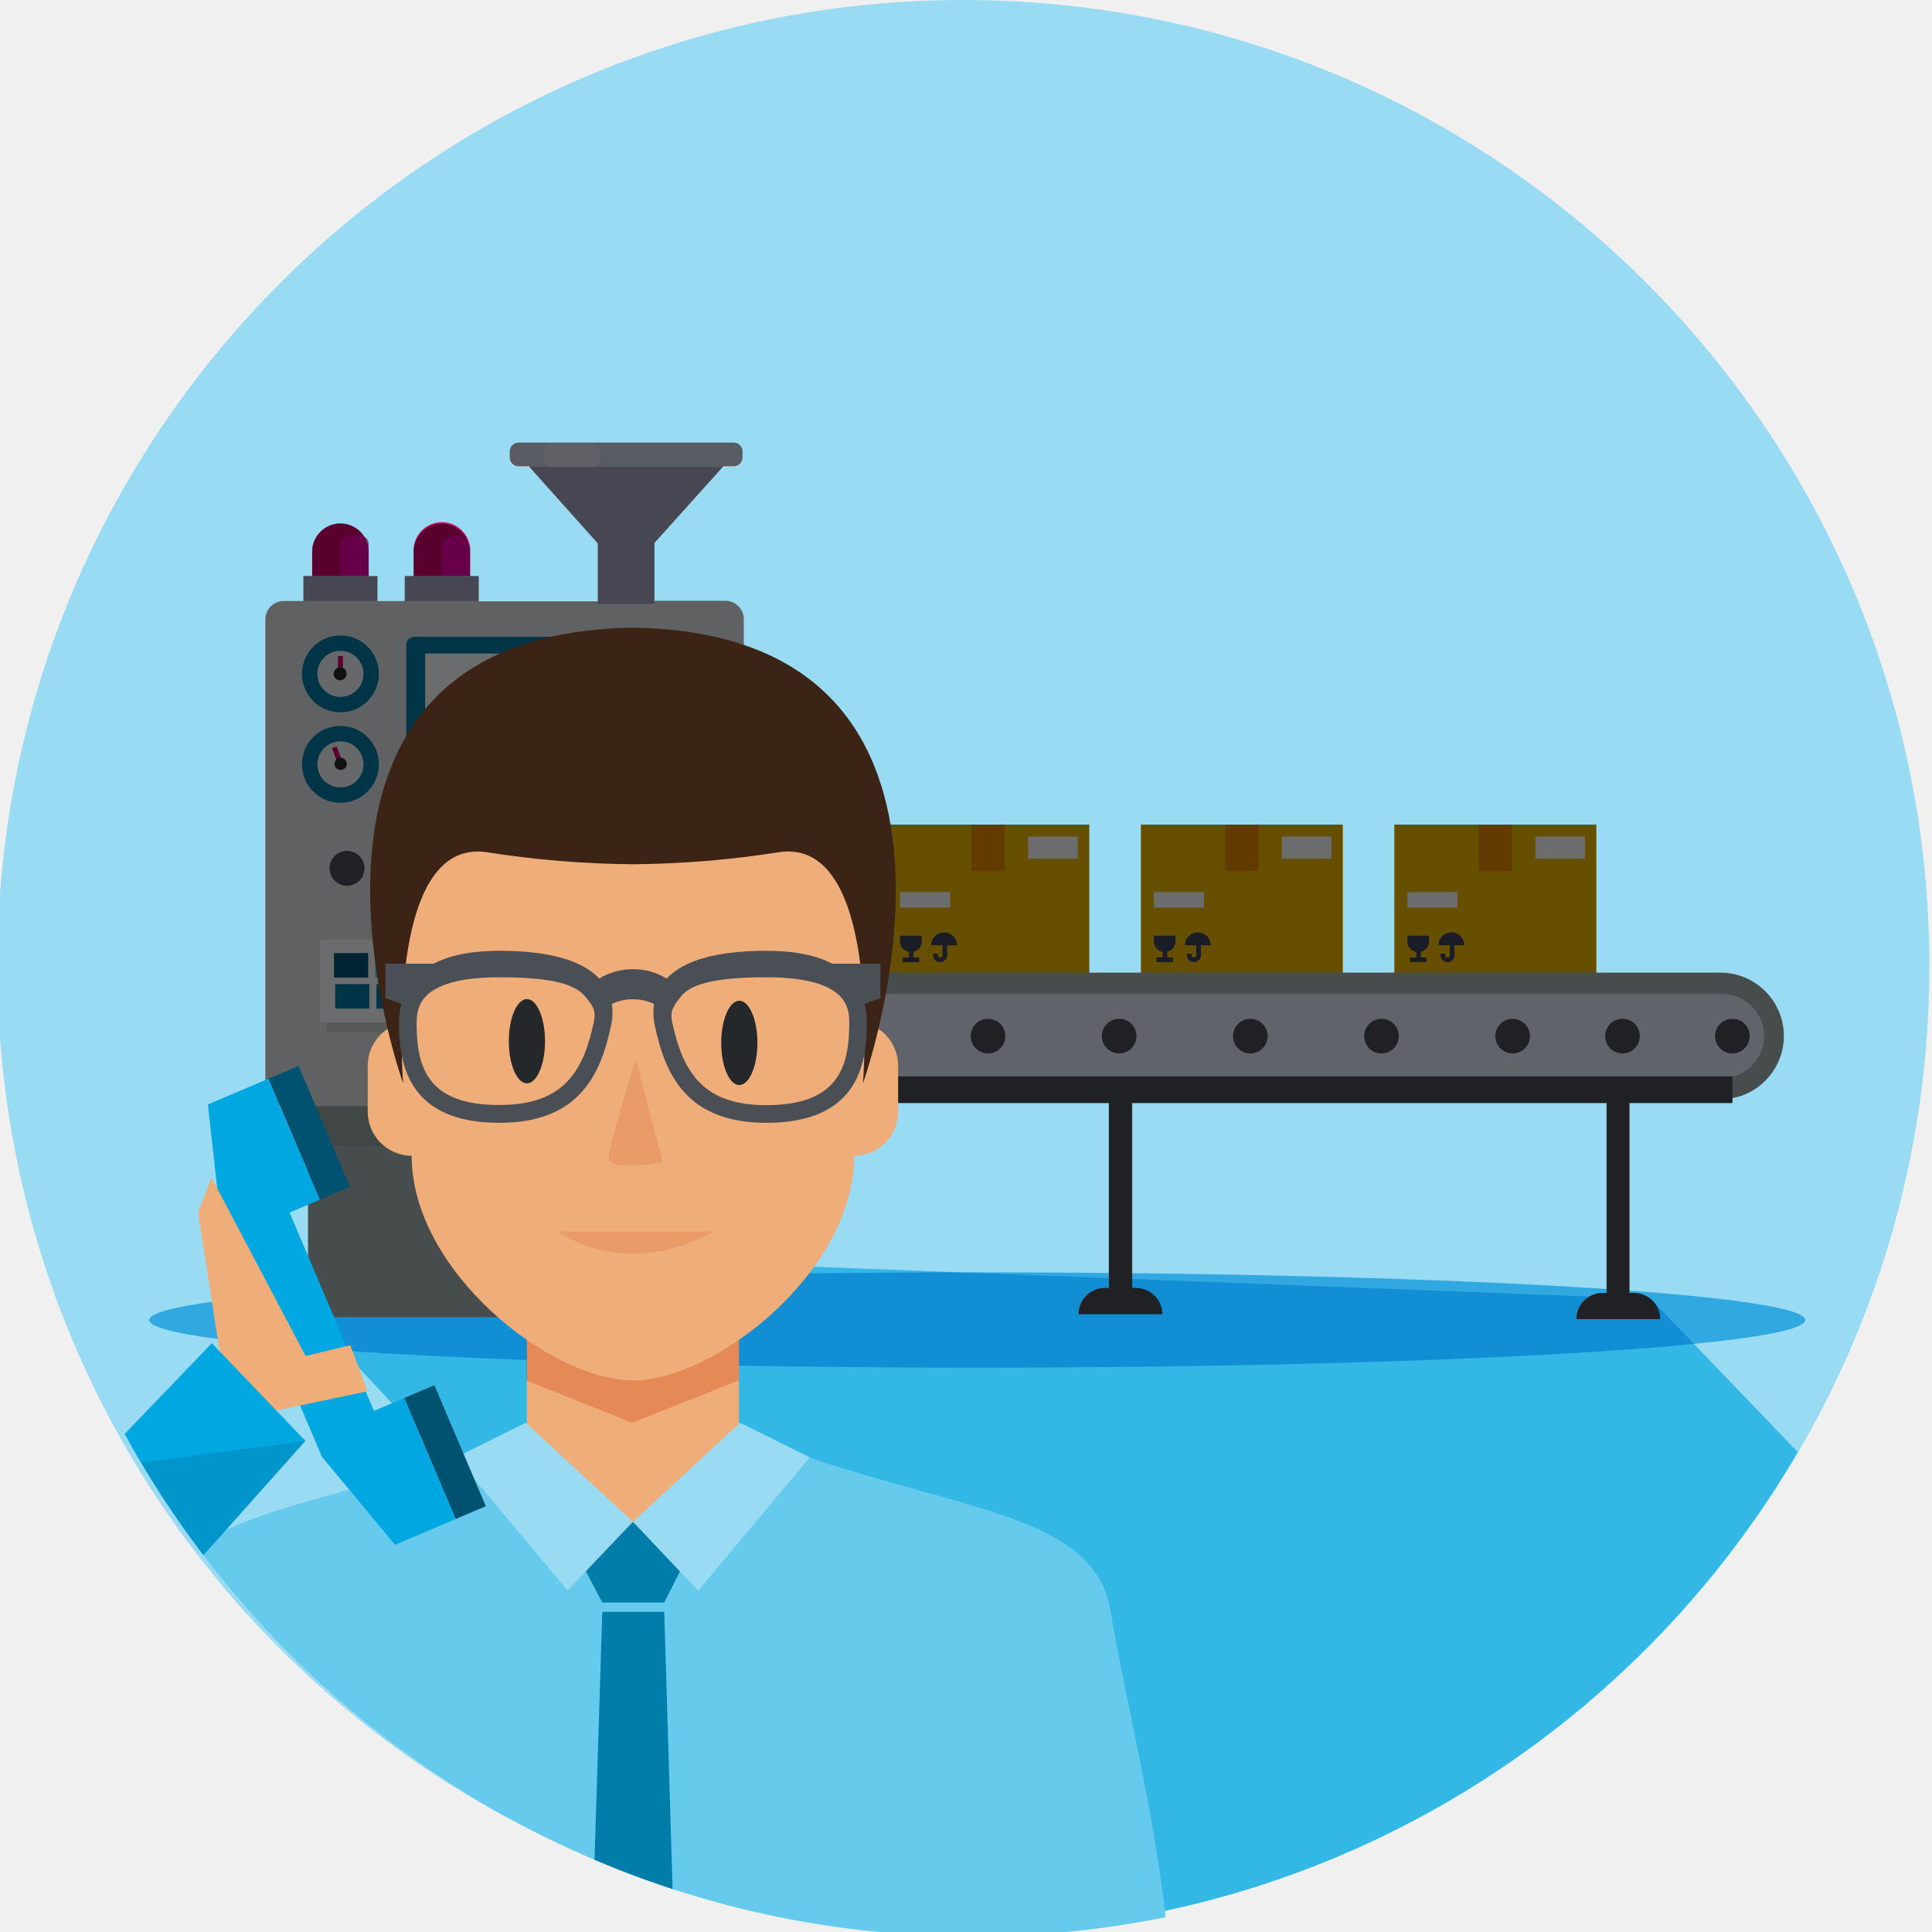
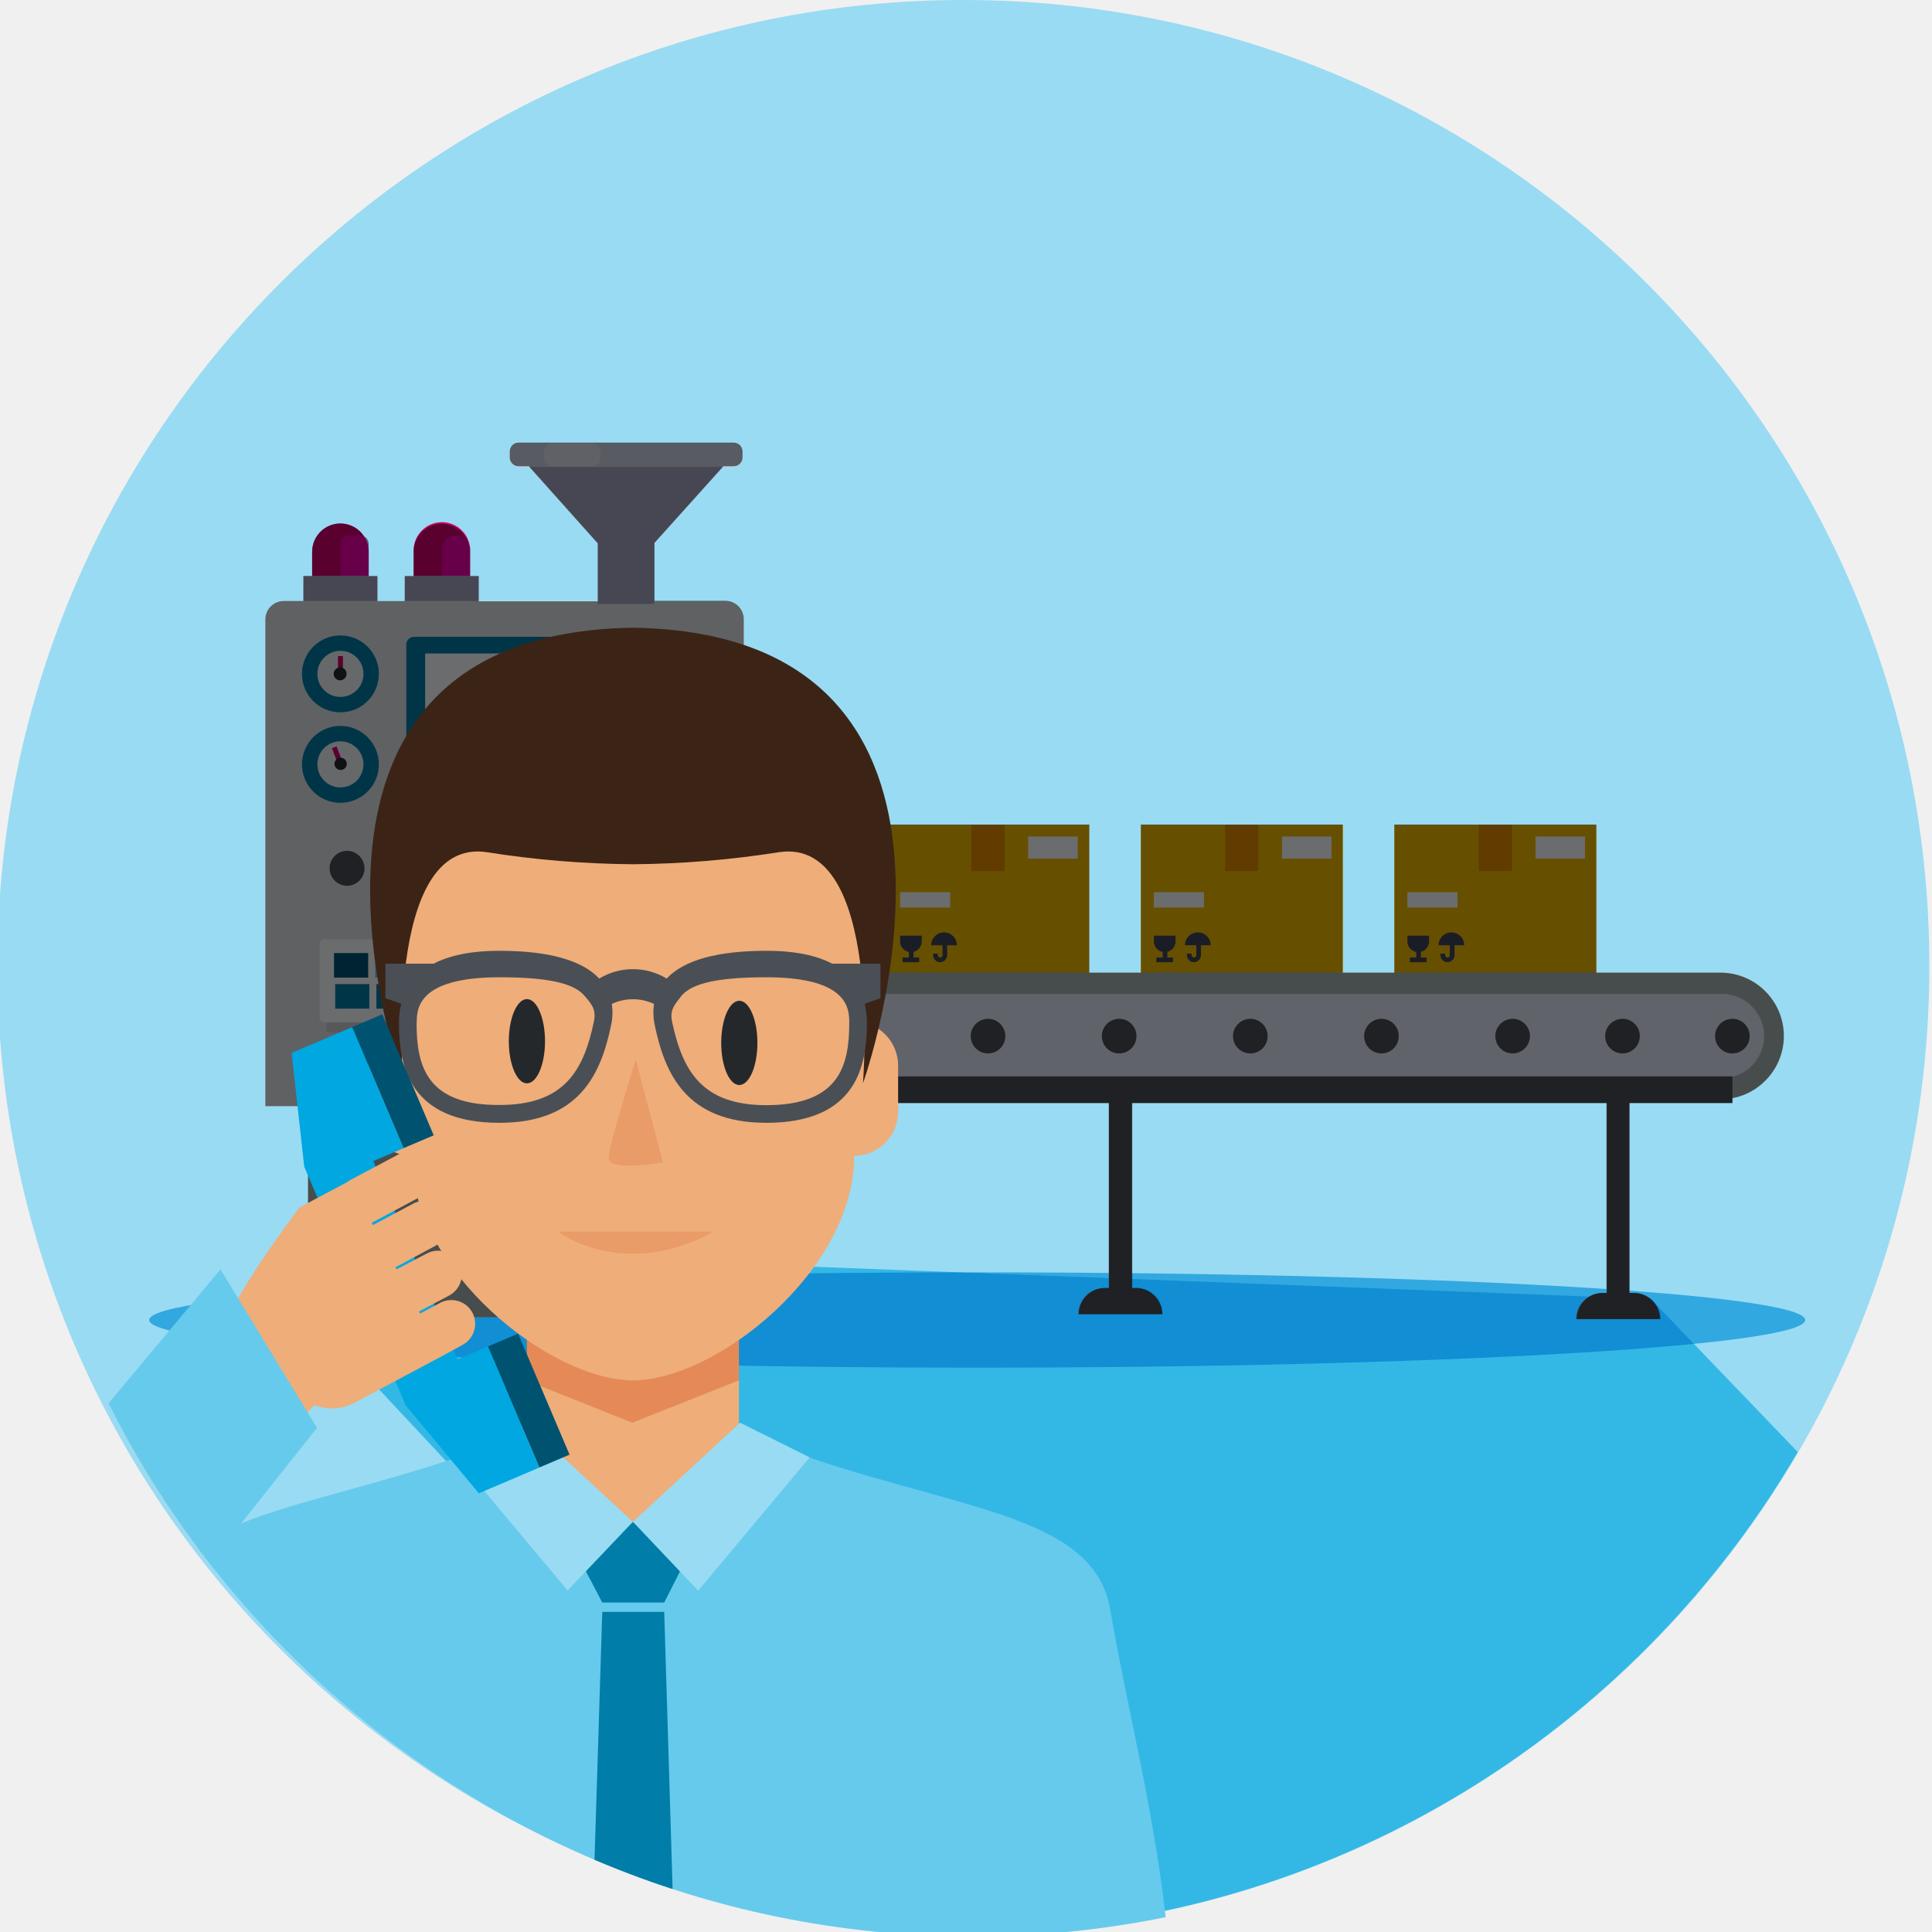
<svg xmlns="http://www.w3.org/2000/svg" viewBox="0 0 300 300">
  <defs>
-     <style>.a{fill:none;}.b{isolation:isolate;}.c{fill:#99dbf3;}.d{clip-path:url(#a);}.e{fill:#33b8e6;}.f,.v{fill:#00a7e1;}.f{opacity:0.67;}.ab,.aj,.am,.ao,.ap,.f,.j,.k,.z{mix-blend-mode:multiply;}.g{fill:#f7be00;}.h{fill:#414459;}.i{fill:#fff;}.j{fill:#efbca0;}.ab,.k{fill:#dadada;}.k{opacity:0.62;}.l{fill:#eaeaf4;}.m{fill:#abb7af;}.ad,.ai,.n{fill:#aba8c1;}.o{fill:#4a4f55;}.p,.q{fill:#d6006d;}.aa,.ad,.ai,.q{mix-blend-mode:screen;}.r{fill:#e6e6e6;}.s{fill:#005370;}.t{fill:#007da8;}.u{fill:#66caec;}.w{fill:#f6f6f6;}.aj,.ap,.x{fill:#25282b;}.aa,.y,.z{fill:#e0657d;}.aa,.z{opacity:0.5;}.ac{fill:#f45881;}.ae{fill:#fccc44;}.af{fill:#7fb269;}.ag{fill:#5861a0;}.ah{fill:#d7d7e2;}.ai{opacity:0.54;}.aj{opacity:0.68;}.ak{clip-path:url(#b);}.al{fill:#efad79;}.am,.ao{fill:#f4cbb8;}.an{fill:#3b2416;}.ao{opacity:0.51;}.ap{opacity:0.12;}</style>
+     <style>.a{fill:none;}.b{isolation:isolate;}.c{fill:#99dbf3;}.d{clip-path:url(#a);}.e{fill:#33b8e6;}.f,.v{fill:#00a7e1;}.f{opacity:0.67;}.ab,.aj,.am,.ao,.f,.j,.k,.z{mix-blend-mode:multiply;}.g{fill:#f7be00;}.h{fill:#414459;}.i{fill:#fff;}.j{fill:#efbca0;}.ab,.k{fill:#dadada;}.k{opacity:0.62;}.l{fill:#eaeaf4;}.m{fill:#abb7af;}.ad,.ai,.n{fill:#aba8c1;}.o{fill:#4a4f55;}.p,.q{fill:#d6006d;}.aa,.ad,.ai,.q{mix-blend-mode:screen;}.r{fill:#e6e6e6;}.s{fill:#005370;}.t{fill:#007da8;}.u{fill:#66caec;}.w{fill:#f6f6f6;}.aj,.x{fill:#25282b;}.aa,.y,.z{fill:#e0657d;}.aa,.z{opacity:0.5;}.ac{fill:#f45881;}.ae{fill:#fccc44;}.af{fill:#7fb269;}.ag{fill:#5861a0;}.ah{fill:#d7d7e2;}.ai{opacity:0.54;}.aj{opacity:0.68;}.ak{clip-path:url(#b);}.al{fill:#efad79;}.am,.ao{fill:#f4cbb8;}.an{fill:#3b2416;}.ao{opacity:0.51;}</style>
    <clipPath id="a">
      <circle class="a" cx="149.49" cy="150" r="150" />
    </clipPath>
    <clipPath id="b">
      <path class="a" d="M151,.7a150,150,0,1,0,150,150A150,150,0,0,0,151,.7Z" />
    </clipPath>
  </defs>
  <g class="b">
    <path class="c" d="M149.59,0a150,150,0,1,0,150,150A150,150,0,0,0,149.59,0Z" />
    <g class="d">
      <polygon class="e" points="47.66 203.75 156.6 320.38 260.57 349.51 333.29 281.82 256.32 201.7 64.67 194.33 47.66 203.75" />
    </g>
    <ellipse class="f" cx="151.74" cy="204.97" rx="128.57" ry="7.4" />
    <rect class="g" x="177.15" y="128.08" width="31.37" height="23.42" />
    <path class="h" d="M188,146.78a2,2,0,0,0-4,0Z" />
    <rect class="h" x="180.54" y="147.36" width="0.73" height="1.78" />
    <rect class="h" x="180.49" y="147.75" width="0.73" height="2.58" transform="translate(31.81 329.9) rotate(-90)" />
    <path class="h" d="M185.76,145.87v2.45a.36.36,0,0,1-.36.36h0a.36.36,0,0,1-.36-.36v-.23h-.73v.24a1.08,1.08,0,0,0,1.08,1.08h0a1.11,1.11,0,0,0,1.1-1.11v-2.43Z" />
    <path class="h" d="M179.17,145.29v1a1.69,1.69,0,0,0,3.37,0v-1Z" />
    <rect class="i" x="199.06" y="129.9" width="7.69" height="3.43" />
    <rect class="i" x="179.17" y="138.54" width="7.78" height="2.38" />
    <rect class="j" x="190.25" y="128.08" width="5.16" height="7.18" />
    <rect class="g" x="216.51" y="128.08" width="31.37" height="23.42" />
    <path class="h" d="M227.37,146.78a2,2,0,0,0-4,0Z" />
    <rect class="h" x="219.91" y="147.36" width="0.73" height="1.78" />
    <rect class="h" x="219.86" y="147.75" width="0.73" height="2.58" transform="translate(71.18 369.27) rotate(-90)" />
    <path class="h" d="M225.13,145.87v2.45a.36.36,0,0,1-.36.36h0a.36.36,0,0,1-.37-.36v-.23h-.73v.24a1.09,1.09,0,0,0,1.08,1.08h0a1.11,1.11,0,0,0,1.11-1.11v-2.43Z" />
    <path class="h" d="M218.54,145.29v1a1.69,1.69,0,0,0,3.37,0v-1Z" />
    <rect class="i" x="238.43" y="129.9" width="7.69" height="3.43" />
    <rect class="i" x="218.54" y="138.54" width="7.78" height="2.38" />
    <rect class="j" x="229.62" y="128.08" width="5.16" height="7.18" />
    <rect class="g" x="137.74" y="128.08" width="31.37" height="23.42" />
    <path class="h" d="M148.59,146.78a2,2,0,0,0-4,0Z" />
    <rect class="h" x="141.13" y="147.36" width="0.73" height="1.78" />
    <rect class="h" x="141.08" y="147.75" width="0.73" height="2.58" transform="translate(-7.6 290.49) rotate(-90)" />
    <path class="h" d="M146.35,145.87v2.45a.36.36,0,0,1-.36.36h0a.37.37,0,0,1-.37-.36v-.23h-.72v.24a1.08,1.08,0,0,0,1.08,1.08h0a1.11,1.11,0,0,0,1.1-1.11v-2.43Z" />
    <path class="h" d="M139.76,145.29v1a1.69,1.69,0,0,0,3.37,0v-1Z" />
    <rect class="i" x="159.65" y="129.9" width="7.69" height="3.43" />
    <rect class="i" x="139.76" y="138.54" width="7.78" height="2.38" />
    <rect class="j" x="150.84" y="128.08" width="5.16" height="7.18" />
    <rect class="k" x="130.37" y="151.04" width="4.53" height="20.23" transform="translate(265.26 322.31) rotate(180)" />
    <path class="l" d="M267.13,169.07H69a8.21,8.21,0,0,1-8.19-8.19h0A8.21,8.21,0,0,1,69,152.69H267.13a8.22,8.22,0,0,1,8.19,8.19h0A8.22,8.22,0,0,1,267.13,169.07Z" />
    <path class="m" d="M267.13,170.72H69A9.84,9.84,0,0,1,69,151H267.13a9.84,9.84,0,1,1,0,19.68ZM69,154.34a6.54,6.54,0,1,0,0,13.07H267.13a6.54,6.54,0,1,0,0-13.07Z" />
    <path class="n" d="M95,160.88a2.69,2.69,0,1,1-2.68-2.68A2.68,2.68,0,0,1,95,160.88Z" />
    <path class="n" d="M115.38,160.88a2.69,2.69,0,1,1-2.69-2.68A2.69,2.69,0,0,1,115.38,160.88Z" />
    <path class="n" d="M135.74,160.88a2.69,2.69,0,1,1-2.68-2.68A2.68,2.68,0,0,1,135.74,160.88Z" />
    <path class="o" d="M156.11,160.88a2.69,2.69,0,1,1-2.69-2.68A2.69,2.69,0,0,1,156.11,160.88Z" />
    <path class="o" d="M176.47,160.88a2.69,2.69,0,1,1-2.68-2.68A2.68,2.68,0,0,1,176.47,160.88Z" />
    <path class="o" d="M196.84,160.88a2.69,2.69,0,1,1-2.69-2.68A2.69,2.69,0,0,1,196.84,160.88Z" />
    <path class="o" d="M217.2,160.88a2.69,2.69,0,1,1-2.68-2.68A2.68,2.68,0,0,1,217.2,160.88Z" />
    <path class="o" d="M237.57,160.88a2.69,2.69,0,1,1-2.69-2.68A2.69,2.69,0,0,1,237.57,160.88Z" />
    <path class="o" d="M254.63,160.88A2.69,2.69,0,1,1,252,158.2,2.68,2.68,0,0,1,254.63,160.88Z" />
    <path class="o" d="M271.69,160.88A2.69,2.69,0,1,1,269,158.2,2.68,2.68,0,0,1,271.69,160.88Z" />
    <rect class="o" x="66.52" y="167.14" width="202.49" height="4.14" />
    <path class="o" d="M180.44,204.06h-13a4.07,4.07,0,0,1,4.07-4.07h4.84a4.07,4.07,0,0,1,4.06,4.07Z" />
    <rect class="o" x="157.62" y="184.49" width="32.67" height="3.58" transform="translate(-12.32 360.24) rotate(-90)" />
    <path class="o" d="M257.73,204.83h-13a4.06,4.06,0,0,1,4.06-4.06h4.84a4.07,4.07,0,0,1,4.07,4.06Z" />
    <rect class="o" x="234.91" y="185.26" width="32.67" height="3.58" transform="translate(64.19 438.29) rotate(-90)" />
    <path class="p" d="M57.25,89.45V85.68a4.39,4.39,0,0,0-8.78,0v3.77Z" />
    <rect class="q" x="52.86" y="83.13" width="4.39" height="8.26" rx="1.33" />
    <rect class="n" x="47.11" y="89.45" width="11.49" height="3.89" />
    <rect class="m" x="47.83" y="168.78" width="61.12" height="35.77" />
    <path class="h" d="M102.13,200.87H83.42a1.53,1.53,0,0,1-1.52-1.52h0a1.52,1.52,0,0,1,1.52-1.51h18.71a1.52,1.52,0,0,1,1.52,1.51h0A1.53,1.53,0,0,1,102.13,200.87Z" />
    <path class="h" d="M102.13,195H83.42a1.52,1.52,0,0,1-1.52-1.51h0a1.53,1.53,0,0,1,1.52-1.52h18.71a1.53,1.53,0,0,1,1.52,1.52h0A1.52,1.52,0,0,1,102.13,195Z" />
    <path class="h" d="M102.13,189H83.42a1.52,1.52,0,0,1-1.52-1.51h0A1.52,1.52,0,0,1,83.42,186h18.71a1.52,1.52,0,0,1,1.52,1.51h0A1.52,1.52,0,0,1,102.13,189Z" />
    <rect class="k" x="47.74" y="171.77" width="61.21" height="6.17" />
    <path class="p" d="M73,89.45V85.68a4.39,4.39,0,1,0-8.77,0v3.77Z" />
    <path class="q" d="M70.79,91.39h0a2.2,2.2,0,0,1-2.2-2.19V85.32a2.2,2.2,0,0,1,2.2-2.19h0A2.2,2.2,0,0,1,73,85.32V89.2A2.2,2.2,0,0,1,70.79,91.39Z" />
    <rect class="n" x="62.85" y="89.45" width="11.49" height="3.89" />
    <polygon class="o" points="123.09 171.76 110.39 171.76 110.39 115.24 123.09 122.49 123.09 171.76" />
    <path class="r" d="M44.07,93.33h68.57a2.87,2.87,0,0,1,2.87,2.87v75.56a0,0,0,0,1,0,0H41.2a0,0,0,0,1,0,0V96.2A2.87,2.87,0,0,1,44.07,93.33Z" />
    <path class="o" d="M56.6,134.83a2.71,2.71,0,1,1-2.71-2.71A2.72,2.72,0,0,1,56.6,134.83Z" />
    <path class="o" d="M66.92,134.83a2.71,2.71,0,1,1-2.71-2.71A2.72,2.72,0,0,1,66.92,134.83Z" />
    <path class="o" d="M77.24,134.83a2.71,2.71,0,1,1-2.71-2.71A2.72,2.72,0,0,1,77.24,134.83Z" />
    <path class="i" d="M96.67,137.63a4.65,4.65,0,0,0-6.27,0l-3.64-4a10.06,10.06,0,0,1,13.55,0Z" />
    <path class="i" d="M96.67,147.25a4.65,4.65,0,0,0-6.27,0c-1.22-1.33-2.43-2.67-3.64-4a10.08,10.08,0,0,1,13.55,0C99.1,144.58,97.89,145.92,96.67,147.25Z" />
    <rect class="i" x="49.63" y="145.86" width="29.15" height="12.9" rx="0.65" />
    <rect class="s" x="51.87" y="147.99" width="5.3" height="3.81" />
    <rect class="c" x="71.07" y="147.99" width="5.3" height="3.81" />
    <rect class="t" x="52.05" y="152.81" width="5.3" height="3.81" />
    <rect class="u" x="58.27" y="147.99" width="5.3" height="3.81" />
    <rect class="t" x="64.67" y="147.99" width="5.3" height="3.81" />
    <rect class="t" x="58.45" y="152.81" width="5.3" height="3.81" />
    <rect class="v" x="64.84" y="152.81" width="5.3" height="3.81" />
    <rect class="t" x="71.24" y="152.81" width="5.3" height="3.81" rx="0.02" />
    <rect class="k" x="50.67" y="158.76" width="27.35" height="1.57" rx="0.48" />
    <rect class="t" x="63.09" y="98.89" width="30.53" height="25.1" rx="1.2" />
    <polygon class="i" points="90.68 120.99 66.02 120.99 66.02 101.47 66.02 101.47 90.68 101.47 90.68 120.99" />
    <circle class="t" cx="52.86" cy="104.64" r="5.97" />
    <path class="w" d="M56.44,104.64a3.58,3.58,0,1,1-3.58-3.58A3.57,3.57,0,0,1,56.44,104.64Z" />
    <rect class="p" x="52.48" y="101.88" width="0.77" height="3.5" />
    <path class="x" d="M53.81,104.64a1,1,0,1,1-1-1A.95.95,0,0,1,53.81,104.64Z" />
    <circle class="t" cx="52.86" cy="118.69" r="5.97" />
    <circle class="w" cx="52.86" cy="118.69" r="3.58" />
    <path class="o" d="M104.18,123.53h0a2.38,2.38,0,0,1-2.37-2.37v-19a2.37,2.37,0,0,1,2.37-2.37h0a2.37,2.37,0,0,1,2.37,2.37v19A2.38,2.38,0,0,1,104.18,123.53Z" />
    <rect class="n" x="102.79" y="105.96" width="2.79" height="6.52" />
    <path class="y" d="M109.1,108.71H99.26a2.55,2.55,0,0,1-2.55-2.54h0a2.56,2.56,0,0,1,2.55-2.55h9.84a2.55,2.55,0,0,1,2.54,2.55h0A2.54,2.54,0,0,1,109.1,108.71Z" />
    <path class="z" d="M109.05,108.71H99.31a1,1,0,0,1-1-1h0a1,1,0,0,1,1-1h9.74a1,1,0,0,1,1,1h0A1,1,0,0,1,109.05,108.71Z" />
    <path class="aa" d="M108.14,105.43h-7.92a.91.91,0,0,1-.91-.91h0a.91.91,0,0,1,.91-.9h7.92a.91.91,0,0,1,.91.9h0A.91.91,0,0,1,108.14,105.43Z" />
    <path class="m" d="M105.57,112.62a1.39,1.39,0,1,1-1.39-1.39A1.39,1.39,0,0,1,105.57,112.62Z" />
    <rect class="ab" x="101.81" y="108.71" width="4.75" height="1.6" />
    <rect class="h" x="105.25" y="151.03" width="2.68" height="9.22" transform="translate(108.42 344.27) rotate(-146.15)" />
    <path class="ac" d="M107.29,149.72a2.71,2.71,0,1,0,3.76-.74A2.71,2.71,0,0,0,107.29,149.72Z" />
    <path class="m" d="M95.83,158.18H115.5a0,0,0,0,1,0,0v12a1.6,1.6,0,0,1-1.6,1.6H97.43a1.6,1.6,0,0,1-1.6-1.6v-12A0,0,0,0,1,95.83,158.18Z" transform="translate(211.33 329.95) rotate(180)" />
    <rect class="p" x="52.15" y="115.92" width="0.77" height="3.5" transform="translate(-38.65 26.62) rotate(-20.98)" />
    <path class="x" d="M53.78,118.27a.93.93,0,0,1-.54,1.22.95.95,0,1,1,.54-1.22Z" />
    <rect class="k" x="123.09" y="151.53" width="4.53" height="20.23" />
    <rect class="ad" x="98.19" y="158.2" width="15.8" height="3.17" rx="0.96" />
    <path class="ae" d="M95.68,133.51l.37-1.32a9.28,9.28,0,0,0-4.68-.1l.37,1.33A9,9,0,0,1,95.68,133.51Z" />
    <path class="af" d="M91.74,133.42l-.37-1.33A9.38,9.38,0,0,0,88,133.72l.78.86a9.16,9.16,0,0,1,2.64-1.09Z" />
    <path class="y" d="M96.05,133.58a9.3,9.3,0,0,1,2.29,1l.78-.87a9.41,9.41,0,0,0-3.07-1.53l-.37,1.32Z" />
    <path class="ae" d="M95.68,143.21l.37-1.32a9.28,9.28,0,0,0-4.68-.1l.37,1.33A9,9,0,0,1,95.68,143.21Z" />
    <path class="af" d="M91.74,143.12l-.37-1.33A9.24,9.24,0,0,0,88,143.43l.78.85a9.45,9.45,0,0,1,2.64-1.09Z" />
    <path class="y" d="M96.05,143.29a8.91,8.91,0,0,1,2.29,1l.78-.86a9.24,9.24,0,0,0-3.07-1.54l-.37,1.32C95.8,143.24,95.93,143.25,96.05,143.29Z" />
    <rect class="k" x="90.69" y="132.94" width="0.46" height="3.52" transform="translate(-46.43 47.84) rotate(-23.67)" />
    <rect class="k" x="89.8" y="142.66" width="0.46" height="3.52" transform="translate(-60.16 64.4) rotate(-30.01)" />
    <rect class="ag" x="90.02" y="142.53" width="0.46" height="3.52" transform="translate(-60.05 64.45) rotate(-30)" />
    <rect class="ag" x="90.94" y="132.83" width="0.46" height="3.52" transform="translate(-46.36 47.93) rotate(-23.67)" />
    <polygon class="n" points="113.53 71.09 80.88 71.09 92.82 84.37 92.82 93.78 101.59 93.78 101.59 84.37 113.53 71.09" />
    <rect class="ah" x="79.15" y="68.81" width="36.11" height="3.69" rx="1.38" />
    <rect class="ai" x="84.45" y="68.81" width="8.79" height="3.69" rx="1.38" />
    <path class="aj" d="M277,160.88a9.85,9.85,0,0,0-9.84-9.84H247.88v-23H216.51v23h-8v-23H177.15v23h-8v-23H137.74v23H123.09V122.49l-7.59-4.33v-22a2.87,2.87,0,0,0-2.87-2.87h-11v-9l10.68-11.88h1.61a1.38,1.38,0,0,0,1.38-1.38v-.93a1.38,1.38,0,0,0-1.38-1.37H80.53a1.38,1.38,0,0,0-1.38,1.37v.93a1.38,1.38,0,0,0,1.38,1.38h1.61L92.82,84.37v9H74.34V89.45H73V85.32a2.09,2.09,0,0,0-.22-.93,4.37,4.37,0,0,0-8.55,1.29v3.77H62.85v3.88H58.61V89.45H57.25v-5a1.31,1.31,0,0,0-.72-1.16,4.38,4.38,0,0,0-8.06,2.38v3.77H47.11v3.88h-3A2.87,2.87,0,0,0,41.2,96.2v75.57h6.54v6.17h.09v26.61H109V171.77h18.66v-.5h44.55V200h-.63a4.07,4.07,0,0,0-4.07,4.07h13a4.07,4.07,0,0,0-4.06-4.07h-.63V171.27h73.7v29.5h-.63a4.06,4.06,0,0,0-4.06,4.06h13a4.07,4.07,0,0,0-4.07-4.06H253v-29.5h16v-.74A9.85,9.85,0,0,0,277,160.88Z" />
    <g class="ak">
      <polygon class="al" points="76.66 224.35 81.8 221.99 81.8 205.67 114.74 205.67 114.74 221.99 119.89 224.21 118.52 270.49 114.74 270.49 114.74 277.58 81.8 277.58 81.8 270.49 78.03 270.49 76.66 224.35" />
      <polygon class="am" points="114.74 214.34 98.18 220.92 81.7 214.34 81.8 205.67 114.74 205.67 114.74 214.34" />
      <path class="u" d="M15.3,300.9c1.67-18.1,6.25-35.22,8.94-51,2.63-15.39,25.17-15.39,52-25.46l1.23,4.6c2.11,6.07,7.54,16,20.44,16,14.55,0,20.1-12.63,21.82-18.11l.66-2.48c26.79,10.07,49.33,10.07,52,25.46,2.69,15.76,7.26,32.88,8.94,51Z" />
      <polygon class="t" points="91.94 300.9 93.52 250.29 103.14 250.29 104.67 300.9 91.94 300.9" />
      <polygon class="t" points="90.35 242.78 93.52 248.84 103.14 248.84 106.21 242.78 98.28 236.3 90.35 242.78" />
      <path class="c" d="M114.92,220.92l10.81,5.38L108.41,247,98.28,236.3l12.57-11.62Z" />
      <polygon class="c" points="81.63 220.92 98.28 236.3 88.14 246.97 70.82 226.29 81.63 220.92" />
      <path class="al" d="M62.33,158.83l-1.11-14.5c0-19,18.12-34.31,37.06-34.31s37.06,15.36,37.06,34.31l-1.11,14.49a6.69,6.69,0,0,1,2.81,1.42,6.86,6.86,0,0,1,2.42,5.23v7.14a6.85,6.85,0,0,1-6.82,6.86c0,17.9-21.51,34.87-34.36,34.87s-34.36-17-34.36-34.87a6.86,6.86,0,0,1-6.82-6.86v-7.13A6.86,6.86,0,0,1,62.33,158.83Z" />
      <path class="an" d="M98.28,97.47C159,98.4,134,168.22,134,168.22s3.14-38.24-13-35.9a152.49,152.49,0,0,1-22.73,1.88,152.49,152.49,0,0,1-22.73-1.88C59.46,130,62.6,168.22,62.6,168.22S37.52,98.4,98.28,97.47Z" />
      <path class="o" d="M59.85,155l2.45.86a12.41,12.41,0,0,0-.35,3c0,6.65,1.62,15.49,15.61,15.49,12.5,0,15.78-7.69,17.34-15.21a9,9,0,0,0,.1-3.25,7.73,7.73,0,0,1,6.56,0,9.19,9.19,0,0,0,.1,3.25c1.56,7.52,4.84,15.21,17.34,15.21,14,0,15.61-8.84,15.61-15.49a12.41,12.41,0,0,0-.35-3l2.46-.86v-5.36h-7.49c-2.34-1.23-5.63-2-10.23-2-7.63,0-12.82,1.46-15.48,4.31a10.12,10.12,0,0,0-10.47,0c-2.67-2.85-7.86-4.31-15.49-4.31-4.6,0-7.88.78-10.23,2H59.85Zm45.86-.25c1.38-1.69,4.41-3,13.29-3,12.87,0,12.87,5,12.87,7.11,0,6.62-1.56,12.75-12.87,12.75-9.92,0-13-5.21-14.65-13C104,156.82,104.74,156,105.71,154.79Zm-41,4.11c0-2.1,0-7.11,12.87-7.11,8.88,0,11.92,1.31,13.29,3,1,1.19,1.73,2,1.36,3.83-1.62,7.82-4.73,13-14.65,13C66.25,171.65,64.69,165.52,64.69,158.9Z" />
      <ellipse class="x" cx="114.8" cy="161.94" rx="2.81" ry="6.54" />
      <ellipse class="x" cx="81.82" cy="161.68" rx="2.81" ry="6.54" />
      <path class="ao" d="M98.72,164.48l4.2,16s-8.64,1.63-8.41-.81S98.72,164.48,98.72,164.48Z" />
      <path class="ao" d="M110.82,191.23H86.61S96.73,199,110.82,191.23Z" />
-       <rect class="s" x="58.89" y="222.94" width="20.42" height="5.1" transform="translate(-111.39 377.29) rotate(-113.03)" />
-       <rect class="s" x="37.81" y="173.34" width="20.42" height="5.1" transform="translate(-95.08 288.9) rotate(-113.03)" />
-       <polygon class="v" points="49.66 186.29 44.97 188.29 58.06 219.09 62.76 217.09 70.74 235.88 66.05 237.88 61.35 239.88 49.99 226.21 34.24 189.15 32.28 171.49 36.98 169.5 41.68 167.5 49.66 186.29" />
-       <polygon class="al" points="32.84 182.84 30.76 188.29 35.75 220.52 57.08 216.03 54.39 208.88 47.46 210.56 32.84 182.84" />
-       <polygon class="v" points="29.72 243.59 47.42 223.74 32.9 208.57 14.1 228.13 29.72 243.59" />
-       <polygon class="ap" points="47.42 223.74 14.1 228.13 29.72 243.59 47.42 223.74" />
+       <rect class="s" x="71.89" y="214.94" width="20.42" height="5.1" transform="translate(-85.94 378.12) rotate(-113.03)" />
+       <rect class="s" x="50.81" y="165.34" width="20.42" height="5.1" transform="translate(-69.63 289.73) rotate(-113.03)" />
+       <polygon class="v" points="62.66 178.29 57.97 180.29 71.06 211.09 75.76 209.09 83.74 227.88 79.05 229.88 74.35 231.88 62.99 218.21 47.24 181.15 45.28 163.49 49.98 161.5 54.68 159.5 62.66 178.29" />
+       <path class="al" d="M57.6,189.94l-3.52-6.54,8.05-4.28a3.7,3.7,0,0,1,2.82-.29,3.76,3.76,0,0,1,2.2,1.81h0a3.79,3.79,0,0,1,.27,2.82,3.69,3.69,0,0,1-1.81,2.19Z" />
+       <path class="al" d="M61.27,196.86l-3.52-6.54,6.45-3.44a3.69,3.69,0,0,1,5,1.52h0a3.7,3.7,0,0,1-1.51,5h0Z" />
+       <path class="al" d="M64.93,203.72l-3.51-6.54,4.88-2.55a3.74,3.74,0,0,1,5,1.52h0a3.74,3.74,0,0,1-1.52,5Z" />
+       <path class="al" d="M68.59,210.6l-3.52-6.55,3.29-1.75a3.71,3.71,0,0,1,5,1.53h0a3.73,3.73,0,0,1-1.52,5Z" />
+       <path class="al" d="M54.26,183.37l14.48,27.15L55,217.84a7.41,7.41,0,0,1-10-3.05h0l-8.2-3.28a13.65,13.65,0,0,1-1.52-5.19c-.53-3.36,11.23-18.83,11.23-18.83Z" />
+       <path class="al" d="M40.8,200.4S-31.12,272.15-32.88,276s1.07,21.21,25.32,9.77,51.84-67.47,58.23-68.82C53.29,216.37,40.8,200.4,40.8,200.4Z" />
+       <polygon class="u" points="-13.9 301.24 49.22 221.72 34.24 197.11 -46.23 293.36 -13.9 301.24" />
    </g>
  </g>
</svg>
